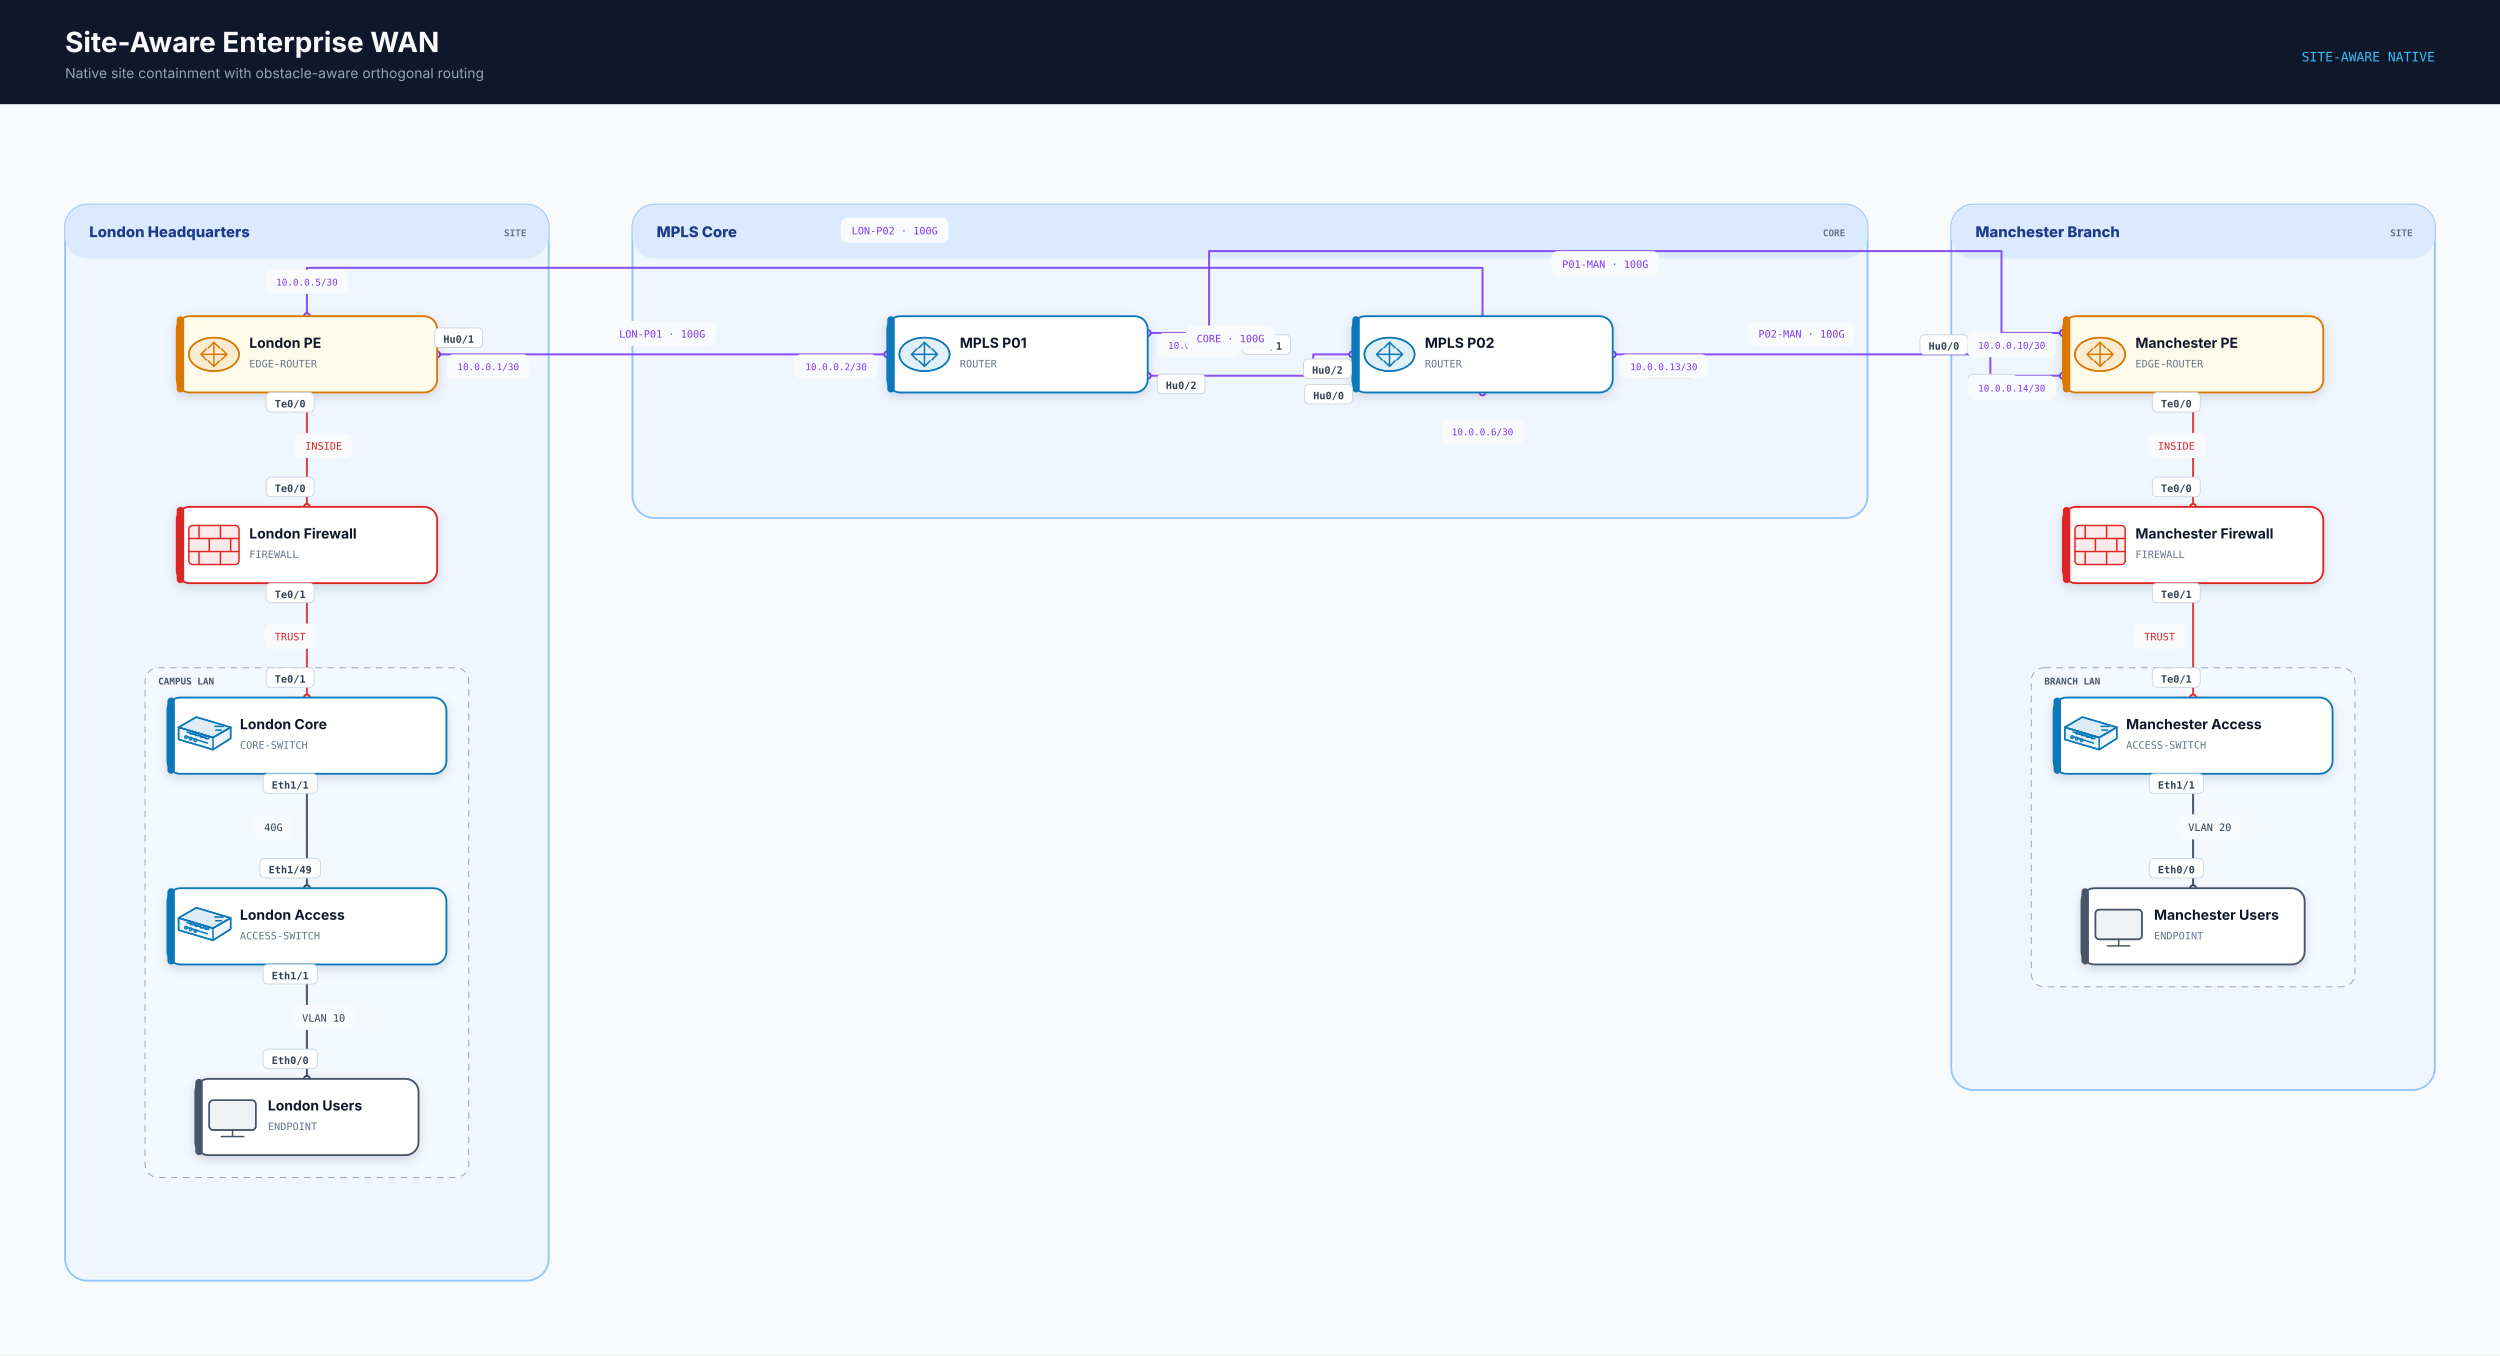
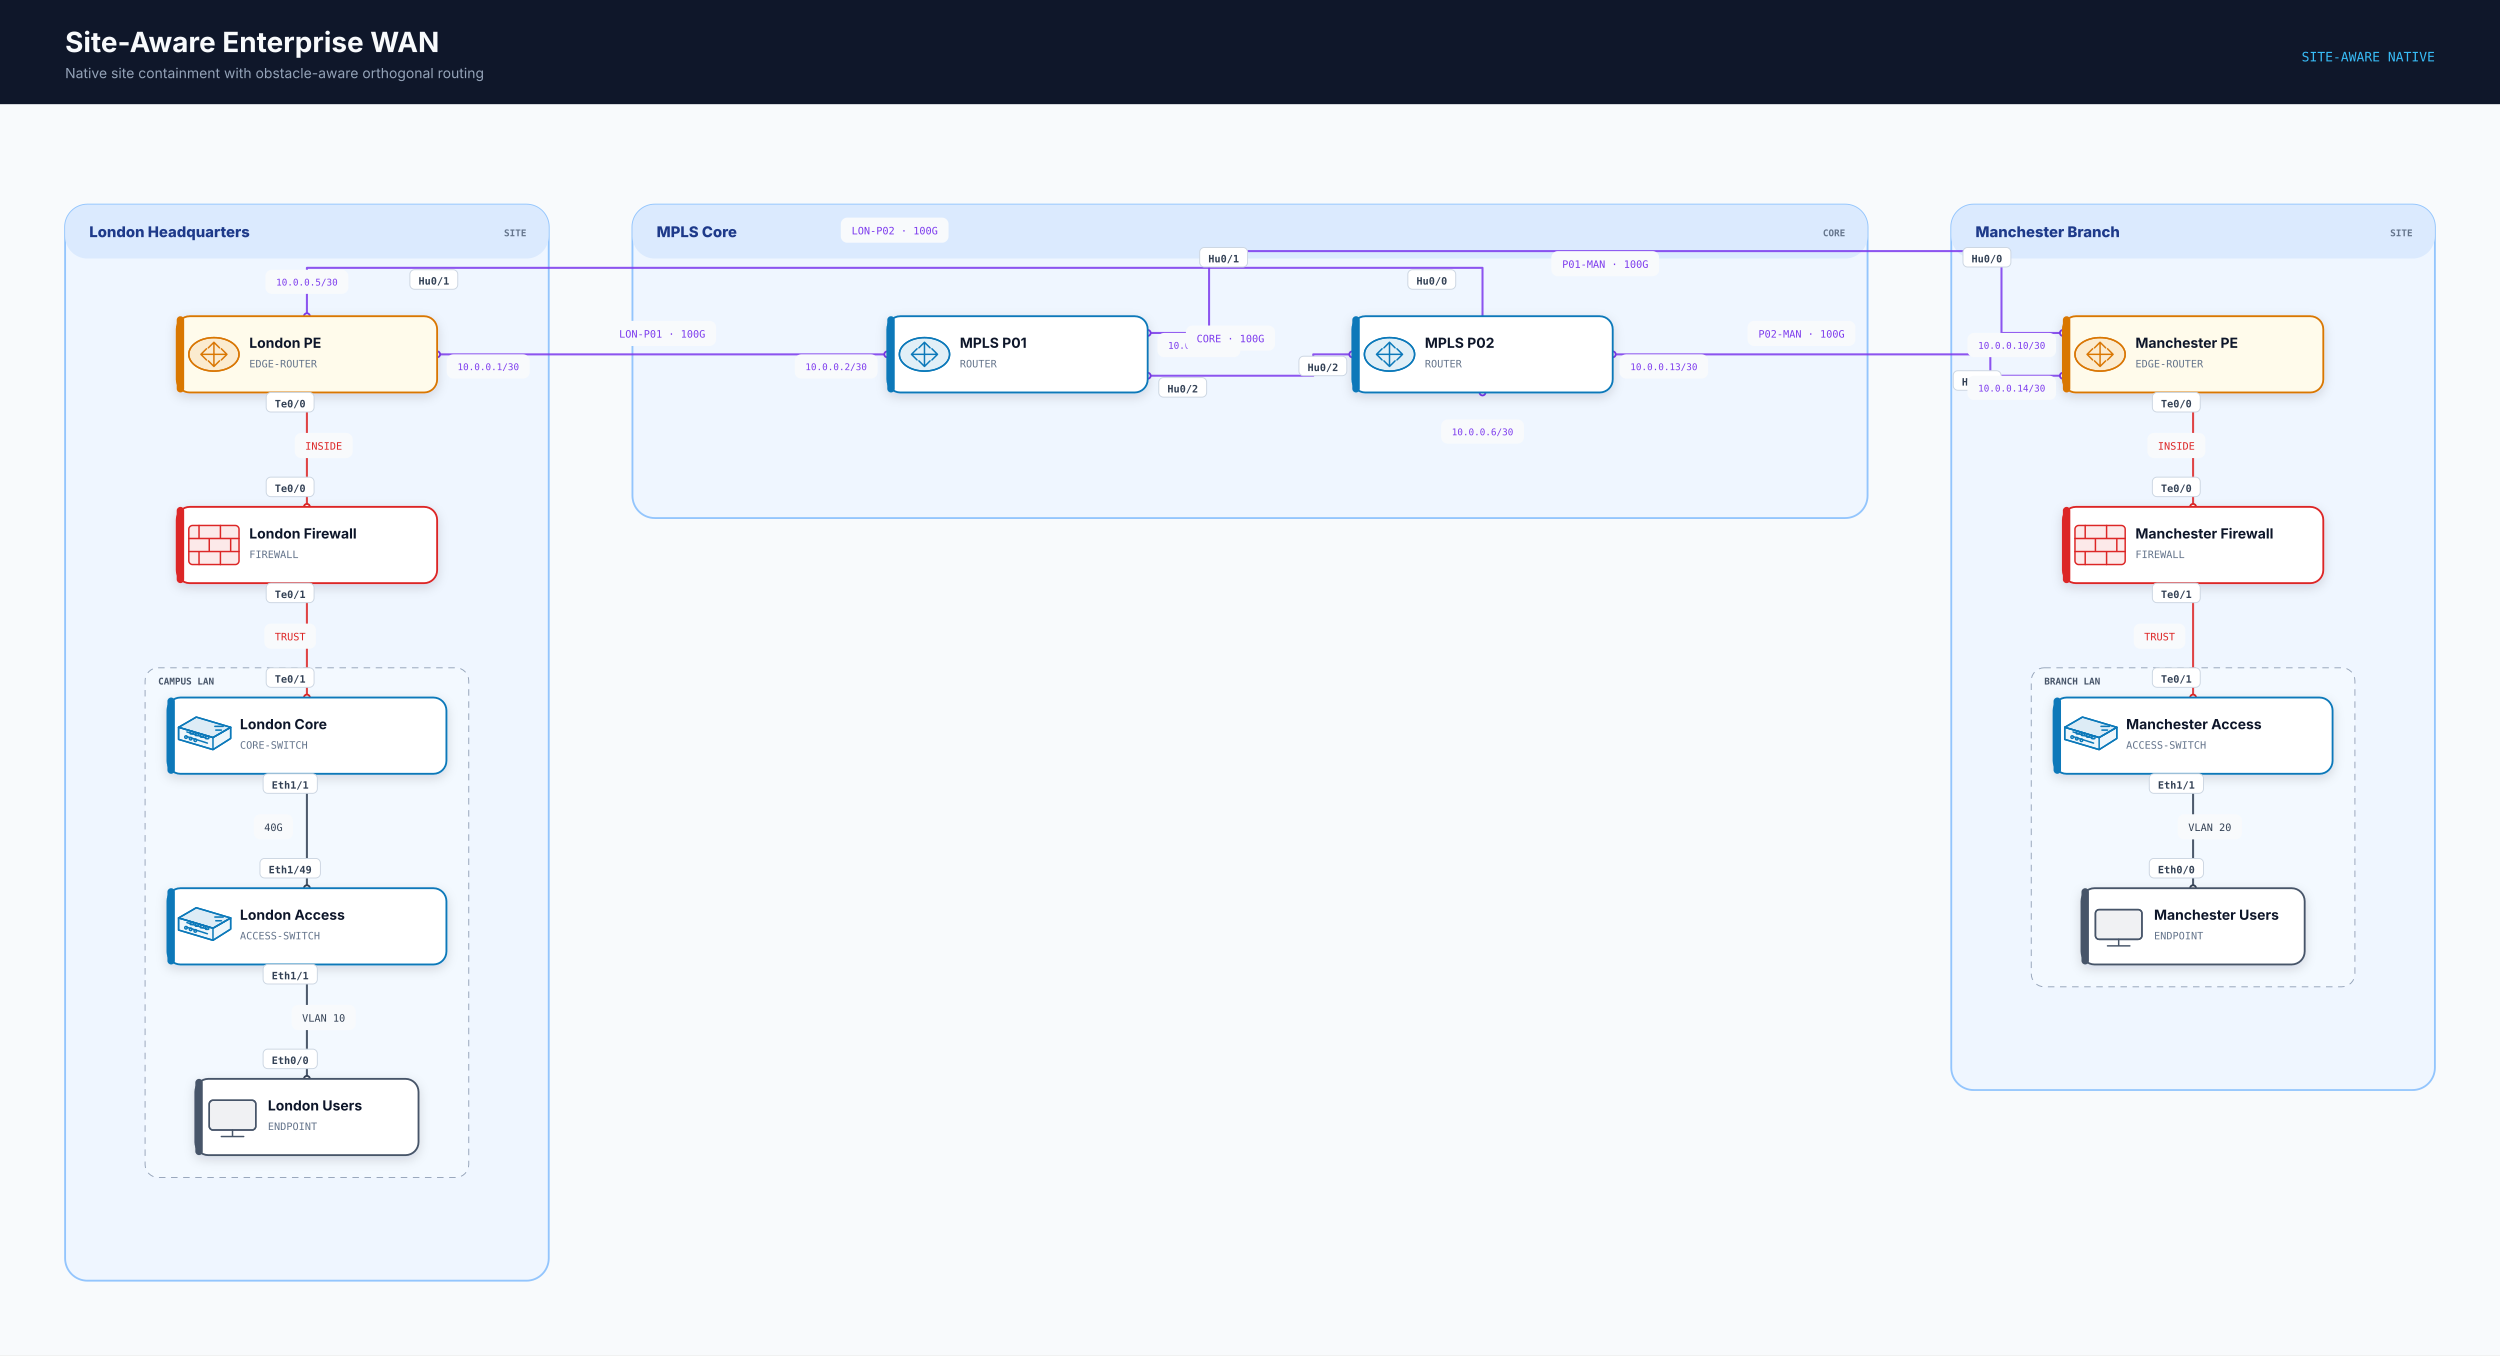
<svg xmlns="http://www.w3.org/2000/svg" class="theme-light" width="2688" height="1457" viewBox="0 0 2688 1457" role="img" shape-rendering="geometricPrecision">
  <defs>
    <filter id="shadow" x="-20%" y="-20%" width="140%" height="150%">
      <feDropShadow dx="0" dy="4" stdDeviation="6" flood-color="#0f172a" flood-opacity=".14" />
    </filter>
  </defs>
  <rect width="100%" height="100%" fill="#f8fafc" />
  <rect x="0" y="0" width="2688" height="112" fill="#0f172a" />
  <text x="70" y="56" fill="#f8fafc" font-family="Inter,Segoe UI,sans-serif" font-size="30" font-weight="700">Site-Aware Enterprise WAN</text>
  <text x="70" y="84" fill="#94a3b8" font-family="Inter,Segoe UI,sans-serif" font-size="15">Native site containment with obstacle-aware orthogonal routing</text>
  <text x="2618" y="66" text-anchor="end" fill="#38bdf8" font-family="ui-monospace,SFMono-Regular,monospace" font-size="14">SITE-AWARE NATIVE</text>
  <g id="site-backgrounds">
    <g id="group-london" class="site site-london" data-netdiag-kind="group">
      <rect x="70.0" y="220.0" width="520.0" height="1157.0" rx="24" fill="#eff6ff" stroke="#93c5fd" stroke-width="2" />
      <rect x="70.0" y="220.0" width="520.0" height="58" rx="24" fill="#dbeafe" />
      <text x="96.0" y="255.0" fill="#1e3a8a" font-family="Inter,Segoe UI,sans-serif" font-size="16" font-weight="800">London Headquarters</text>
      <text x="566.0" y="254.0" text-anchor="end" fill="#64748b" font-family="ui-monospace,SFMono-Regular,monospace" font-size="10" font-weight="700">SITE</text>
    </g>
    <g id="group-mpls-core" class="site site-mpls-core" data-netdiag-kind="group">
      <rect x="680.0" y="220.0" width="1328.0" height="337.0" rx="24" fill="#eff6ff" stroke="#93c5fd" stroke-width="2" />
      <rect x="680.0" y="220.0" width="1328.0" height="58" rx="24" fill="#dbeafe" />
      <text x="706.0" y="255.0" fill="#1e3a8a" font-family="Inter,Segoe UI,sans-serif" font-size="16" font-weight="800">MPLS Core</text>
      <text x="1984.0" y="254.0" text-anchor="end" fill="#64748b" font-family="ui-monospace,SFMono-Regular,monospace" font-size="10" font-weight="700">CORE</text>
    </g>
    <g id="group-manchester" class="site site-manchester" data-netdiag-kind="group">
      <rect x="2098.0" y="220.0" width="520.0" height="952.0" rx="24" fill="#eff6ff" stroke="#93c5fd" stroke-width="2" />
      <rect x="2098.0" y="220.0" width="520.0" height="58" rx="24" fill="#dbeafe" />
      <text x="2124.0" y="255.0" fill="#1e3a8a" font-family="Inter,Segoe UI,sans-serif" font-size="16" font-weight="800">Manchester Branch</text>
      <text x="2594.0" y="254.0" text-anchor="end" fill="#64748b" font-family="ui-monospace,SFMono-Regular,monospace" font-size="10" font-weight="700">SITE</text>
    </g>
    <g id="group-london-lan" class="site-subgroup site-subgroup-london-lan" data-netdiag-kind="group">
      <rect x="156.0" y="718.0" width="348.0" height="548.0" rx="14" fill="#ffffff" fill-opacity=".28" stroke="#94a3b8" stroke-dasharray="7 6" />
      <text x="170.0" y="736.0" fill="#475569" font-family="ui-monospace,SFMono-Regular,monospace" font-size="10" font-weight="750">CAMPUS LAN</text>
    </g>
    <g id="group-manchester-lan" class="site-subgroup site-subgroup-manchester-lan" data-netdiag-kind="group">
      <rect x="2184.0" y="718.0" width="348.0" height="343.0" rx="14" fill="#ffffff" fill-opacity=".28" stroke="#94a3b8" stroke-dasharray="7 6" />
      <text x="2198.0" y="736.0" fill="#475569" font-family="ui-monospace,SFMono-Regular,monospace" font-size="10" font-weight="750">BRANCH LAN</text>
    </g>
  </g>
  <g id="links">
    <g id="link-1" data-netdiag-kind="link">
      <path d="M 470.0 381.0 H 954.0" fill="none" stroke="#7c3aed" stroke-width="2.2" stroke-linecap="round" stroke-linejoin="round" opacity=".86" />
      <circle cx="470.0" cy="381.0" r="3.2" fill="#ffffff" stroke="#7c3aed" stroke-width="2" />
      <circle cx="954.0" cy="381.0" r="3.2" fill="#ffffff" stroke="#7c3aed" stroke-width="2" />
    </g>
    <g id="link-2" data-netdiag-kind="link">
      <path d="M 330.0 340.0 V 288.0 H 1594.0 V 422.0" fill="none" stroke="#7c3aed" stroke-width="2.2" stroke-linecap="round" stroke-linejoin="round" opacity=".86" />
      <circle cx="330.0" cy="340.0" r="3.2" fill="#ffffff" stroke="#7c3aed" stroke-width="2" />
      <circle cx="1594.0" cy="422.0" r="3.2" fill="#ffffff" stroke="#7c3aed" stroke-width="2" />
    </g>
    <g id="link-3" data-netdiag-kind="link">
      <path d="M 1234.0 358.0 H 1300.0 V 270.0 H 2152.0 V 358.0 H 2218.0" fill="none" stroke="#7c3aed" stroke-width="2.2" stroke-linecap="round" stroke-linejoin="round" opacity=".86" />
      <circle cx="1234.0" cy="358.0" r="3.2" fill="#ffffff" stroke="#7c3aed" stroke-width="2" />
      <circle cx="2218.0" cy="358.0" r="3.2" fill="#ffffff" stroke="#7c3aed" stroke-width="2" />
    </g>
    <g id="link-4" data-netdiag-kind="link">
      <path d="M 1734.0 381.0 H 2140.0 V 404.0 H 2218.0" fill="none" stroke="#7c3aed" stroke-width="2.2" stroke-linecap="round" stroke-linejoin="round" opacity=".86" />
      <circle cx="1734.0" cy="381.0" r="3.2" fill="#ffffff" stroke="#7c3aed" stroke-width="2" />
      <circle cx="2218.0" cy="404.0" r="3.2" fill="#ffffff" stroke="#7c3aed" stroke-width="2" />
    </g>
    <g id="link-5" data-netdiag-kind="link">
      <path d="M 1234.0 404.0 H 1412.0 V 381.0 H 1454.0" fill="none" stroke="#7c3aed" stroke-width="2.2" stroke-linecap="round" stroke-linejoin="round" opacity=".86" />
      <circle cx="1234.0" cy="404.0" r="3.2" fill="#ffffff" stroke="#7c3aed" stroke-width="2" />
      <circle cx="1454.0" cy="381.0" r="3.2" fill="#ffffff" stroke="#7c3aed" stroke-width="2" />
    </g>
    <g id="link-6" data-netdiag-kind="link">
      <path d="M 330.0 422.0 V 545.0" fill="none" stroke="#dc2626" stroke-width="2.2" stroke-linecap="round" stroke-linejoin="round" opacity=".86" />
      <circle cx="330.0" cy="422.0" r="3.2" fill="#ffffff" stroke="#dc2626" stroke-width="2" />
      <circle cx="330.0" cy="545.0" r="3.2" fill="#ffffff" stroke="#dc2626" stroke-width="2" />
    </g>
    <g id="link-7" data-netdiag-kind="link">
      <path d="M 330.0 627.0 V 750.0" fill="none" stroke="#dc2626" stroke-width="2.2" stroke-linecap="round" stroke-linejoin="round" opacity=".86" />
      <circle cx="330.0" cy="627.0" r="3.2" fill="#ffffff" stroke="#dc2626" stroke-width="2" />
      <circle cx="330.0" cy="750.0" r="3.2" fill="#ffffff" stroke="#dc2626" stroke-width="2" />
    </g>
    <g id="link-8" data-netdiag-kind="link">
      <path d="M 330.0 832.0 V 955.0" fill="none" stroke="#334155" stroke-width="2.2" stroke-linecap="round" stroke-linejoin="round" opacity=".86" />
      <circle cx="330.0" cy="832.0" r="3.2" fill="#ffffff" stroke="#334155" stroke-width="2" />
      <circle cx="330.0" cy="955.0" r="3.2" fill="#ffffff" stroke="#334155" stroke-width="2" />
    </g>
    <g id="link-9" data-netdiag-kind="link">
      <path d="M 330.0 1037.0 V 1160.0" fill="none" stroke="#334155" stroke-width="2.2" stroke-linecap="round" stroke-linejoin="round" opacity=".86" />
      <circle cx="330.0" cy="1037.0" r="3.2" fill="#ffffff" stroke="#334155" stroke-width="2" />
      <circle cx="330.0" cy="1160.0" r="3.2" fill="#ffffff" stroke="#334155" stroke-width="2" />
    </g>
    <g id="link-10" data-netdiag-kind="link">
      <path d="M 2358.0 422.0 V 545.0" fill="none" stroke="#dc2626" stroke-width="2.2" stroke-linecap="round" stroke-linejoin="round" opacity=".86" />
      <circle cx="2358.0" cy="422.0" r="3.2" fill="#ffffff" stroke="#dc2626" stroke-width="2" />
      <circle cx="2358.0" cy="545.0" r="3.2" fill="#ffffff" stroke="#dc2626" stroke-width="2" />
    </g>
    <g id="link-11" data-netdiag-kind="link">
      <path d="M 2358.0 627.0 V 750.0" fill="none" stroke="#dc2626" stroke-width="2.2" stroke-linecap="round" stroke-linejoin="round" opacity=".86" />
      <circle cx="2358.0" cy="627.0" r="3.2" fill="#ffffff" stroke="#dc2626" stroke-width="2" />
      <circle cx="2358.0" cy="750.0" r="3.2" fill="#ffffff" stroke="#dc2626" stroke-width="2" />
    </g>
    <g id="link-12" data-netdiag-kind="link">
      <path d="M 2358.0 832.0 V 955.0" fill="none" stroke="#334155" stroke-width="2.2" stroke-linecap="round" stroke-linejoin="round" opacity=".86" />
      <circle cx="2358.0" cy="832.0" r="3.2" fill="#ffffff" stroke="#334155" stroke-width="2" />
      <circle cx="2358.0" cy="955.0" r="3.2" fill="#ffffff" stroke="#334155" stroke-width="2" />
    </g>
  </g>
  <g id="nodes">
    <g id="london-access" data-netdiag-kind="node" filter="url(#shadow)">
      <rect x="180.0" y="955.0" width="300.0" height="82.0" rx="14" fill="#ffffff" stroke="#0878b9" stroke-width="2" />
      <rect x="180.0" y="955.0" width="8" height="82.0" rx="4" fill="#0878b9" />
      <g class="device-icon device-icon-access-switch" transform="translate(220.0 996.0)" stroke="#0878b9" fill="none" stroke-width="1.6" stroke-linecap="round" stroke-linejoin="round">
        <path d="M-28 -9 -9 -20 28 -9 9 2Z" fill="#0878b9" fill-opacity=".14" />
        <path d="M-28 -9 9 2 28 -9v12L9 15-28 4Z" fill="#0878b9" fill-opacity=".07" />
        <path d="M-28 -9 -9 -20 28 -9 9 2Z" />
        <path d="M-28 -9v13L9 15 28 3v-12M9 2v13" />
        <path d="M-19 -4 3 3M-19 1 3 8" />
        <rect x="-15.5" y="-4.5" width="3.5" height="2.7" rx=".5" />
        <rect x="-10" y="-2.8" width="3.5" height="2.7" rx=".5" />
        <rect x="-4.5" y="-1.1" width="3.5" height="2.7" rx=".5" />
        <rect x="1" y=".6" width="3.5" height="2.7" rx=".5" />
        <circle cx="-20" cy="1.5" r="1.4" />
        <circle cx="-15" cy="3.2" r="1.4" />
        <circle cx="-10" cy="4.9" r="1.4" />
        <path d="M11 -10h9M12 -6h6" />
      </g>
      <text class="node-title" x="258.0" y="989.0" fill="#0f172a" font-family="Inter,Segoe UI,Arial,sans-serif" font-size="15" font-weight="700">London Access</text>
      <text x="258.0" y="1010.0" fill="#64748b" font-family="ui-monospace,SFMono-Regular,monospace" font-size="11">ACCESS-SWITCH</text>
    </g>
    <g id="london-core" data-netdiag-kind="node" filter="url(#shadow)">
      <rect x="180.0" y="750.0" width="300.0" height="82.0" rx="14" fill="#ffffff" stroke="#0878b9" stroke-width="2" />
      <rect x="180.0" y="750.0" width="8" height="82.0" rx="4" fill="#0878b9" />
      <g class="device-icon device-icon-core-switch" transform="translate(220.0 791.0)" stroke="#0878b9" fill="none" stroke-width="1.6" stroke-linecap="round" stroke-linejoin="round">
        <path d="M-28 -9 -9 -20 28 -9 9 2Z" fill="#0878b9" fill-opacity=".14" />
        <path d="M-28 -9 9 2 28 -9v12L9 15-28 4Z" fill="#0878b9" fill-opacity=".07" />
        <path d="M-28 -9 -9 -20 28 -9 9 2Z" />
        <path d="M-28 -9v13L9 15 28 3v-12M9 2v13" />
        <path d="M-19 -4 3 3M-19 1 3 8" />
        <rect x="-15.5" y="-4.5" width="3.5" height="2.7" rx=".5" />
        <rect x="-10" y="-2.8" width="3.5" height="2.7" rx=".5" />
        <rect x="-4.5" y="-1.1" width="3.5" height="2.7" rx=".5" />
        <rect x="1" y=".6" width="3.5" height="2.7" rx=".5" />
        <circle cx="-20" cy="1.5" r="1.4" />
        <circle cx="-15" cy="3.2" r="1.4" />
        <circle cx="-10" cy="4.9" r="1.4" />
        <path d="M11 -10h9M12 -6h6" />
      </g>
      <text class="node-title" x="258.0" y="784.0" fill="#0f172a" font-family="Inter,Segoe UI,Arial,sans-serif" font-size="15" font-weight="700">London Core</text>
      <text x="258.0" y="805.0" fill="#64748b" font-family="ui-monospace,SFMono-Regular,monospace" font-size="11">CORE-SWITCH</text>
    </g>
    <g id="london-fw" data-netdiag-kind="node" filter="url(#shadow)">
      <rect x="190.0" y="545.0" width="280.0" height="82.0" rx="14" fill="#ffffff" stroke="#dc2626" stroke-width="2" />
      <rect x="190.0" y="545.0" width="8" height="82.0" rx="4" fill="#dc2626" />
      <g class="device-icon device-icon-firewall" transform="translate(230.0 586.0)" stroke="#dc2626" fill="none" stroke-width="1.6" stroke-linecap="round" stroke-linejoin="round">
        <g stroke="#dc2626">
          <rect x="-27" y="-21" width="54" height="42" rx="4" fill="#dc2626" fill-opacity=".10" />
          <path d="M-27-7h54M-27 7h54M-16-21v14M7-21v14M-5-7V7M18-7V7M-16 7v14M7 7v14" />
        </g>
      </g>
      <text class="node-title" x="268.0" y="579.0" fill="#0f172a" font-family="Inter,Segoe UI,Arial,sans-serif" font-size="15" font-weight="700">London Firewall</text>
      <text x="268.0" y="600.0" fill="#64748b" font-family="ui-monospace,SFMono-Regular,monospace" font-size="11">FIREWALL</text>
    </g>
    <g id="london-pe" data-netdiag-kind="node" filter="url(#shadow)">
      <rect x="190.0" y="340.0" width="280.0" height="82.0" rx="14" fill="#fffbeb" stroke="#d97706" stroke-width="2" />
      <rect x="190.0" y="340.0" width="8" height="82.0" rx="4" fill="#d97706" />
      <g class="device-icon device-icon-router" transform="translate(230.0 381.0)" stroke="#d97706" fill="none" stroke-width="1.6" stroke-linecap="round" stroke-linejoin="round">
        <ellipse cx="0" cy="0" rx="27" ry="18" fill="#d97706" fill-opacity=".12" />
        <ellipse cx="0" cy="0" rx="27" ry="18" />
        <path d="M-14 0h28M8-6l6 6-6 6M14 0H-14M-8-6l-6 6 6 6" />
        <path d="M0-13v26M-6-7l6-6 6 6M-6 7l6 6 6-6" />
      </g>
      <text class="node-title" x="268.0" y="374.0" fill="#0f172a" font-family="Inter,Segoe UI,Arial,sans-serif" font-size="15" font-weight="700">London PE</text>
      <text x="268.0" y="395.0" fill="#64748b" font-family="ui-monospace,SFMono-Regular,monospace" font-size="11">EDGE-ROUTER</text>
    </g>
    <g id="london-users" data-netdiag-kind="node" filter="url(#shadow)">
      <rect x="210.0" y="1160.0" width="240.0" height="82.0" rx="14" fill="#ffffff" stroke="#475569" stroke-width="2" />
      <rect x="210.0" y="1160.0" width="8" height="82.0" rx="4" fill="#475569" />
      <g class="device-icon device-icon-users" transform="translate(250.0 1201.0)" stroke="#475569" fill="none" stroke-width="1.6" stroke-linecap="round" stroke-linejoin="round">
        <rect x="-25" y="-18" width="50" height="32" rx="4" fill="#475569" fill-opacity=".08" />
        <rect x="-25" y="-18" width="50" height="32" rx="4" />
        <path d="M-12 21h24M0 14v7" />
      </g>
      <text class="node-title" x="288.0" y="1194.0" fill="#0f172a" font-family="Inter,Segoe UI,Arial,sans-serif" font-size="15" font-weight="700">London Users</text>
      <text x="288.0" y="1215.0" fill="#64748b" font-family="ui-monospace,SFMono-Regular,monospace" font-size="11">ENDPOINT</text>
    </g>
    <g id="manchester-access" data-netdiag-kind="node" filter="url(#shadow)">
      <rect x="2208.0" y="750.0" width="300.0" height="82.0" rx="14" fill="#ffffff" stroke="#0878b9" stroke-width="2" />
      <rect x="2208.0" y="750.0" width="8" height="82.0" rx="4" fill="#0878b9" />
      <g class="device-icon device-icon-access-switch" transform="translate(2248.0 791.0)" stroke="#0878b9" fill="none" stroke-width="1.6" stroke-linecap="round" stroke-linejoin="round">
        <path d="M-28 -9 -9 -20 28 -9 9 2Z" fill="#0878b9" fill-opacity=".14" />
        <path d="M-28 -9 9 2 28 -9v12L9 15-28 4Z" fill="#0878b9" fill-opacity=".07" />
        <path d="M-28 -9 -9 -20 28 -9 9 2Z" />
        <path d="M-28 -9v13L9 15 28 3v-12M9 2v13" />
        <path d="M-19 -4 3 3M-19 1 3 8" />
        <rect x="-15.5" y="-4.5" width="3.5" height="2.7" rx=".5" />
        <rect x="-10" y="-2.8" width="3.5" height="2.7" rx=".5" />
        <rect x="-4.5" y="-1.1" width="3.5" height="2.7" rx=".5" />
        <rect x="1" y=".6" width="3.5" height="2.7" rx=".5" />
        <circle cx="-20" cy="1.5" r="1.4" />
        <circle cx="-15" cy="3.2" r="1.4" />
        <circle cx="-10" cy="4.9" r="1.4" />
        <path d="M11 -10h9M12 -6h6" />
      </g>
      <text class="node-title" x="2286.0" y="784.0" fill="#0f172a" font-family="Inter,Segoe UI,Arial,sans-serif" font-size="15" font-weight="700">Manchester Access</text>
      <text x="2286.0" y="805.0" fill="#64748b" font-family="ui-monospace,SFMono-Regular,monospace" font-size="11">ACCESS-SWITCH</text>
    </g>
    <g id="manchester-fw" data-netdiag-kind="node" filter="url(#shadow)">
      <rect x="2218.0" y="545.0" width="280.0" height="82.0" rx="14" fill="#ffffff" stroke="#dc2626" stroke-width="2" />
      <rect x="2218.0" y="545.0" width="8" height="82.0" rx="4" fill="#dc2626" />
      <g class="device-icon device-icon-firewall" transform="translate(2258.0 586.0)" stroke="#dc2626" fill="none" stroke-width="1.6" stroke-linecap="round" stroke-linejoin="round">
        <g stroke="#dc2626">
          <rect x="-27" y="-21" width="54" height="42" rx="4" fill="#dc2626" fill-opacity=".10" />
          <path d="M-27-7h54M-27 7h54M-16-21v14M7-21v14M-5-7V7M18-7V7M-16 7v14M7 7v14" />
        </g>
      </g>
      <text class="node-title" x="2296.0" y="579.0" fill="#0f172a" font-family="Inter,Segoe UI,Arial,sans-serif" font-size="15" font-weight="700">Manchester Firewall</text>
      <text x="2296.0" y="600.0" fill="#64748b" font-family="ui-monospace,SFMono-Regular,monospace" font-size="11">FIREWALL</text>
    </g>
    <g id="manchester-pe" data-netdiag-kind="node" filter="url(#shadow)">
      <rect x="2218.0" y="340.0" width="280.0" height="82.0" rx="14" fill="#fffbeb" stroke="#d97706" stroke-width="2" />
      <rect x="2218.0" y="340.0" width="8" height="82.0" rx="4" fill="#d97706" />
      <g class="device-icon device-icon-router" transform="translate(2258.0 381.0)" stroke="#d97706" fill="none" stroke-width="1.6" stroke-linecap="round" stroke-linejoin="round">
        <ellipse cx="0" cy="0" rx="27" ry="18" fill="#d97706" fill-opacity=".12" />
        <ellipse cx="0" cy="0" rx="27" ry="18" />
        <path d="M-14 0h28M8-6l6 6-6 6M14 0H-14M-8-6l-6 6 6 6" />
        <path d="M0-13v26M-6-7l6-6 6 6M-6 7l6 6 6-6" />
      </g>
      <text class="node-title" x="2296.0" y="374.0" fill="#0f172a" font-family="Inter,Segoe UI,Arial,sans-serif" font-size="15" font-weight="700">Manchester PE</text>
      <text x="2296.0" y="395.0" fill="#64748b" font-family="ui-monospace,SFMono-Regular,monospace" font-size="11">EDGE-ROUTER</text>
    </g>
    <g id="manchester-users" data-netdiag-kind="node" filter="url(#shadow)">
      <rect x="2238.0" y="955.0" width="240.0" height="82.0" rx="14" fill="#ffffff" stroke="#475569" stroke-width="2" />
      <rect x="2238.0" y="955.0" width="8" height="82.0" rx="4" fill="#475569" />
      <g class="device-icon device-icon-users" transform="translate(2278.0 996.0)" stroke="#475569" fill="none" stroke-width="1.6" stroke-linecap="round" stroke-linejoin="round">
        <rect x="-25" y="-18" width="50" height="32" rx="4" fill="#475569" fill-opacity=".08" />
        <rect x="-25" y="-18" width="50" height="32" rx="4" />
        <path d="M-12 21h24M0 14v7" />
      </g>
      <text class="node-title" x="2316.0" y="989.0" fill="#0f172a" font-family="Inter,Segoe UI,Arial,sans-serif" font-size="15" font-weight="700">Manchester Users</text>
      <text x="2316.0" y="1010.0" fill="#64748b" font-family="ui-monospace,SFMono-Regular,monospace" font-size="11">ENDPOINT</text>
    </g>
    <g id="p-01" data-netdiag-kind="node" filter="url(#shadow)">
      <rect x="954.0" y="340.0" width="280.0" height="82.0" rx="14" fill="#ffffff" stroke="#0878b9" stroke-width="2" />
      <rect x="954.0" y="340.0" width="8" height="82.0" rx="4" fill="#0878b9" />
      <g class="device-icon device-icon-router" transform="translate(994.0 381.0)" stroke="#0878b9" fill="none" stroke-width="1.6" stroke-linecap="round" stroke-linejoin="round">
        <ellipse cx="0" cy="0" rx="27" ry="18" fill="#0878b9" fill-opacity=".12" />
        <ellipse cx="0" cy="0" rx="27" ry="18" />
        <path d="M-14 0h28M8-6l6 6-6 6M14 0H-14M-8-6l-6 6 6 6" />
        <path d="M0-13v26M-6-7l6-6 6 6M-6 7l6 6 6-6" />
      </g>
      <text class="node-title" x="1032.0" y="374.0" fill="#0f172a" font-family="Inter,Segoe UI,Arial,sans-serif" font-size="15" font-weight="700">MPLS P01</text>
      <text x="1032.0" y="395.0" fill="#64748b" font-family="ui-monospace,SFMono-Regular,monospace" font-size="11">ROUTER</text>
    </g>
    <g id="p-02" data-netdiag-kind="node" filter="url(#shadow)">
      <rect x="1454.0" y="340.0" width="280.0" height="82.0" rx="14" fill="#ffffff" stroke="#0878b9" stroke-width="2" />
      <rect x="1454.0" y="340.0" width="8" height="82.0" rx="4" fill="#0878b9" />
      <g class="device-icon device-icon-router" transform="translate(1494.0 381.0)" stroke="#0878b9" fill="none" stroke-width="1.6" stroke-linecap="round" stroke-linejoin="round">
        <ellipse cx="0" cy="0" rx="27" ry="18" fill="#0878b9" fill-opacity=".12" />
        <ellipse cx="0" cy="0" rx="27" ry="18" />
        <path d="M-14 0h28M8-6l6 6-6 6M14 0H-14M-8-6l-6 6 6 6" />
        <path d="M0-13v26M-6-7l6-6 6 6M-6 7l6 6 6-6" />
      </g>
      <text class="node-title" x="1532.0" y="374.0" fill="#0f172a" font-family="Inter,Segoe UI,Arial,sans-serif" font-size="15" font-weight="700">MPLS P02</text>
      <text x="1532.0" y="395.0" fill="#64748b" font-family="ui-monospace,SFMono-Regular,monospace" font-size="11">ROUTER</text>
    </g>
  </g>
  <g id="link-annotations" pointer-events="none">
    <g id="link-annotation-1" class="link-annotation">
      <rect class="interface-label-badge" x="507.1" y="383.0" width="51.5" height="21.0" rx="5.0" fill="#ffffff" stroke="#cbd5e1" stroke-width="1" />
      <text class="interface-label-text" x="532.9" y="399.0" text-anchor="middle" fill="#334155" font-family="ui-monospace,SFMono-Regular,monospace" font-size="11" font-weight="650">Hu0/0</text>
      <rect class="interface-label-badge" x="865.3" y="383.0" width="51.5" height="21.0" rx="5.0" fill="#ffffff" stroke="#cbd5e1" stroke-width="1" />
      <text class="interface-label-text" x="891.1" y="399.0" text-anchor="middle" fill="#334155" font-family="ui-monospace,SFMono-Regular,monospace" font-size="11" font-weight="650">Hu0/0</text>
      <rect class="label-mask" x="482.4" y="383.0" width="85.1" height="22" rx="5" fill="#f8fafc" stroke="#f8fafc" stroke-width="4" />
      <text x="525.0" y="398.0" text-anchor="middle" fill="#7c3aed" font-family="ui-monospace,SFMono-Regular,monospace" font-size="10" font-weight="500">10.0.0.1/30</text>
      <rect class="label-mask" x="856.5" y="383.0" width="85.1" height="22" rx="5" fill="#f8fafc" stroke="#f8fafc" stroke-width="4" />
      <text x="899.0" y="398.0" text-anchor="middle" fill="#7c3aed" font-family="ui-monospace,SFMono-Regular,monospace" font-size="10" font-weight="500">10.0.0.2/30</text>
      <rect class="label-mask" x="656.0" y="347.0" width="111.9" height="23" rx="5" fill="#f8fafc" stroke="#f8fafc" stroke-width="4" />
      <text x="712.0" y="363.0" text-anchor="middle" fill="#7c3aed" font-family="ui-monospace,SFMono-Regular,monospace" font-size="11" font-weight="500">LON-P01 · 100G</text>
    </g>
    <g id="link-annotation-2" class="link-annotation">
-       <rect class="interface-label-badge" x="467.4" y="352.6" width="51.5" height="21.0" rx="5.0" fill="#ffffff" stroke="#cbd5e1" stroke-width="1" />
-       <text class="interface-label-text" x="493.2" y="368.6" text-anchor="middle" fill="#334155" font-family="ui-monospace,SFMono-Regular,monospace" font-size="11" font-weight="650">Hu0/1</text>
-       <rect class="interface-label-badge" x="1402.7" y="413.3" width="51.5" height="21.0" rx="5.0" fill="#ffffff" stroke="#cbd5e1" stroke-width="1" />
-       <text class="interface-label-text" x="1428.5" y="429.3" text-anchor="middle" fill="#334155" font-family="ui-monospace,SFMono-Regular,monospace" font-size="11" font-weight="650">Hu0/0</text>
+       <rect class="interface-label-badge" x="440.7" y="290.0" width="51.5" height="21.0" rx="5.0" fill="#ffffff" stroke="#cbd5e1" stroke-width="1" />
+       <text class="interface-label-text" x="466.5" y="306.0" text-anchor="middle" fill="#334155" font-family="ui-monospace,SFMono-Regular,monospace" font-size="11" font-weight="650">Hu0/1</text>
+       <rect class="interface-label-badge" x="1513.7" y="290.0" width="51.5" height="21.0" rx="5.0" fill="#ffffff" stroke="#cbd5e1" stroke-width="1" />
+       <text class="interface-label-text" x="1539.5" y="306.0" text-anchor="middle" fill="#334155" font-family="ui-monospace,SFMono-Regular,monospace" font-size="11" font-weight="650">Hu0/0</text>
      <rect class="label-mask" x="287.4" y="292.0" width="85.1" height="22" rx="5" fill="#f8fafc" stroke="#f8fafc" stroke-width="4" />
      <text x="330.0" y="307.0" text-anchor="middle" fill="#7c3aed" font-family="ui-monospace,SFMono-Regular,monospace" font-size="10" font-weight="500">10.0.0.5/30</text>
      <rect class="label-mask" x="1551.5" y="453.0" width="85.1" height="22" rx="5" fill="#f8fafc" stroke="#f8fafc" stroke-width="4" />
      <text x="1594.0" y="468.0" text-anchor="middle" fill="#7c3aed" font-family="ui-monospace,SFMono-Regular,monospace" font-size="10" font-weight="500">10.0.0.6/30</text>
      <rect class="label-mask" x="906.0" y="236.0" width="111.9" height="23" rx="5" fill="#f8fafc" stroke="#f8fafc" stroke-width="4" />
      <text x="962.0" y="252.0" text-anchor="middle" fill="#7c3aed" font-family="ui-monospace,SFMono-Regular,monospace" font-size="11" font-weight="500">LON-P02 · 100G</text>
    </g>
    <g id="link-annotation-3" class="link-annotation">
-       <rect class="interface-label-badge" x="1336.1" y="360.0" width="51.5" height="21.0" rx="5.0" fill="#ffffff" stroke="#cbd5e1" stroke-width="1" />
-       <text class="interface-label-text" x="1361.9" y="376.0" text-anchor="middle" fill="#334155" font-family="ui-monospace,SFMono-Regular,monospace" font-size="11" font-weight="650">Hu0/1</text>
-       <rect class="interface-label-badge" x="2064.3" y="360.0" width="51.5" height="21.0" rx="5.0" fill="#ffffff" stroke="#cbd5e1" stroke-width="1" />
-       <text class="interface-label-text" x="2090.1" y="376.0" text-anchor="middle" fill="#334155" font-family="ui-monospace,SFMono-Regular,monospace" font-size="11" font-weight="650">Hu0/0</text>
+       <rect class="interface-label-badge" x="1289.9" y="266.1" width="51.5" height="21.0" rx="5.0" fill="#ffffff" stroke="#cbd5e1" stroke-width="1" />
+       <text class="interface-label-text" x="1315.7" y="282.1" text-anchor="middle" fill="#334155" font-family="ui-monospace,SFMono-Regular,monospace" font-size="11" font-weight="650">Hu0/1</text>
+       <rect class="interface-label-badge" x="2110.6" y="266.1" width="51.5" height="21.0" rx="5.0" fill="#ffffff" stroke="#cbd5e1" stroke-width="1" />
+       <text class="interface-label-text" x="2136.3" y="282.1" text-anchor="middle" fill="#334155" font-family="ui-monospace,SFMono-Regular,monospace" font-size="11" font-weight="650">Hu0/0</text>
      <rect class="label-mask" x="1246.5" y="360.0" width="85.1" height="22" rx="5" fill="#f8fafc" stroke="#f8fafc" stroke-width="4" />
      <text x="1289.0" y="375.0" text-anchor="middle" fill="#7c3aed" font-family="ui-monospace,SFMono-Regular,monospace" font-size="10" font-weight="500">10.0.0.9/30</text>
      <rect class="label-mask" x="2117.4" y="360.0" width="91.2" height="22" rx="5" fill="#f8fafc" stroke="#f8fafc" stroke-width="4" />
      <text x="2163.0" y="375.0" text-anchor="middle" fill="#7c3aed" font-family="ui-monospace,SFMono-Regular,monospace" font-size="10" font-weight="500">10.0.0.10/30</text>
      <rect class="label-mask" x="1670.0" y="272.0" width="111.9" height="23" rx="5" fill="#f8fafc" stroke="#f8fafc" stroke-width="4" />
      <text x="1726.0" y="288.0" text-anchor="middle" fill="#7c3aed" font-family="ui-monospace,SFMono-Regular,monospace" font-size="11" font-weight="500">P01-MAN · 100G</text>
    </g>
    <g id="link-annotation-4" class="link-annotation">
-       <rect class="interface-label-badge" x="1770.3" y="386.0" width="51.5" height="21.0" rx="5.0" fill="#ffffff" stroke="#cbd5e1" stroke-width="1" />
-       <text class="interface-label-text" x="1796.1" y="402.0" text-anchor="middle" fill="#334155" font-family="ui-monospace,SFMono-Regular,monospace" font-size="11" font-weight="650">Hu0/1</text>
-       <rect class="interface-label-badge" x="2116.4" y="402.4" width="51.5" height="21.0" rx="5.0" fill="#ffffff" stroke="#cbd5e1" stroke-width="1" />
-       <text class="interface-label-text" x="2142.1" y="418.4" text-anchor="middle" fill="#334155" font-family="ui-monospace,SFMono-Regular,monospace" font-size="11" font-weight="650">Hu0/1</text>
+       <rect class="interface-label-badge" x="1774.1" y="383.0" width="51.5" height="21.0" rx="5.0" fill="#ffffff" stroke="#cbd5e1" stroke-width="1" />
+       <text class="interface-label-text" x="1799.9" y="399.0" text-anchor="middle" fill="#334155" font-family="ui-monospace,SFMono-Regular,monospace" font-size="11" font-weight="650">Hu0/1</text>
+       <rect class="interface-label-badge" x="2100.1" y="398.6" width="51.5" height="21.0" rx="5.0" fill="#ffffff" stroke="#cbd5e1" stroke-width="1" />
+       <text class="interface-label-text" x="2125.9" y="414.6" text-anchor="middle" fill="#334155" font-family="ui-monospace,SFMono-Regular,monospace" font-size="11" font-weight="650">Hu0/1</text>
      <rect class="label-mask" x="1743.4" y="383.0" width="91.2" height="22" rx="5" fill="#f8fafc" stroke="#f8fafc" stroke-width="4" />
      <text x="1789.0" y="398.0" text-anchor="middle" fill="#7c3aed" font-family="ui-monospace,SFMono-Regular,monospace" font-size="10" font-weight="500">10.0.0.13/30</text>
      <rect class="label-mask" x="2117.4" y="406.0" width="91.2" height="22" rx="5" fill="#f8fafc" stroke="#f8fafc" stroke-width="4" />
      <text x="2163.0" y="421.0" text-anchor="middle" fill="#7c3aed" font-family="ui-monospace,SFMono-Regular,monospace" font-size="10" font-weight="500">10.0.0.14/30</text>
      <rect class="label-mask" x="1881.0" y="347.0" width="111.9" height="23" rx="5" fill="#f8fafc" stroke="#f8fafc" stroke-width="4" />
      <text x="1937.0" y="363.0" text-anchor="middle" fill="#7c3aed" font-family="ui-monospace,SFMono-Regular,monospace" font-size="11" font-weight="500">P02-MAN · 100G</text>
    </g>
    <g id="link-annotation-5" class="link-annotation">
-       <rect class="interface-label-badge" x="1244.2" y="402.3" width="51.5" height="21.0" rx="5.0" fill="#ffffff" stroke="#cbd5e1" stroke-width="1" />
-       <text class="interface-label-text" x="1270.0" y="418.3" text-anchor="middle" fill="#334155" font-family="ui-monospace,SFMono-Regular,monospace" font-size="11" font-weight="650">Hu0/2</text>
-       <rect class="interface-label-badge" x="1401.5" y="385.9" width="51.5" height="21.0" rx="5.0" fill="#ffffff" stroke="#cbd5e1" stroke-width="1" />
-       <text class="interface-label-text" x="1427.3" y="401.9" text-anchor="middle" fill="#334155" font-family="ui-monospace,SFMono-Regular,monospace" font-size="11" font-weight="650">Hu0/2</text>
+       <rect class="interface-label-badge" x="1245.9" y="406.0" width="51.5" height="21.0" rx="5.0" fill="#ffffff" stroke="#cbd5e1" stroke-width="1" />
+       <text class="interface-label-text" x="1271.7" y="422.0" text-anchor="middle" fill="#334155" font-family="ui-monospace,SFMono-Regular,monospace" font-size="11" font-weight="650">Hu0/2</text>
+       <rect class="interface-label-badge" x="1396.6" y="383.0" width="51.5" height="21.0" rx="5.0" fill="#ffffff" stroke="#cbd5e1" stroke-width="1" />
+       <text class="interface-label-text" x="1422.4" y="399.0" text-anchor="middle" fill="#334155" font-family="ui-monospace,SFMono-Regular,monospace" font-size="11" font-weight="650">Hu0/2</text>
      <rect class="label-mask" x="1277.1" y="352.0" width="91.8" height="23" rx="5" fill="#f8fafc" stroke="#f8fafc" stroke-width="4" />
      <text x="1323.0" y="368.0" text-anchor="middle" fill="#7c3aed" font-family="ui-monospace,SFMono-Regular,monospace" font-size="11" font-weight="500">CORE · 100G</text>
    </g>
    <g id="link-annotation-6" class="link-annotation">
      <rect class="interface-label-badge" x="286.2" y="422.0" width="51.5" height="21.0" rx="5.0" fill="#ffffff" stroke="#cbd5e1" stroke-width="1" />
      <text class="interface-label-text" x="312.0" y="438.0" text-anchor="middle" fill="#334155" font-family="ui-monospace,SFMono-Regular,monospace" font-size="11" font-weight="650">Te0/0</text>
      <rect class="interface-label-badge" x="286.2" y="513.0" width="51.5" height="21.0" rx="5.0" fill="#ffffff" stroke="#cbd5e1" stroke-width="1" />
      <text class="interface-label-text" x="312.0" y="529.0" text-anchor="middle" fill="#334155" font-family="ui-monospace,SFMono-Regular,monospace" font-size="11" font-weight="650">Te0/0</text>
      <rect class="label-mask" x="318.9" y="467.5" width="58.3" height="23" rx="5" fill="#f8fafc" stroke="#f8fafc" stroke-width="4" />
      <text x="348.0" y="483.5" text-anchor="middle" fill="#dc2626" font-family="ui-monospace,SFMono-Regular,monospace" font-size="11" font-weight="500">INSIDE</text>
    </g>
    <g id="link-annotation-7" class="link-annotation">
      <rect class="interface-label-badge" x="286.2" y="627.0" width="51.5" height="21.0" rx="5.0" fill="#ffffff" stroke="#cbd5e1" stroke-width="1" />
      <text class="interface-label-text" x="312.0" y="643.0" text-anchor="middle" fill="#334155" font-family="ui-monospace,SFMono-Regular,monospace" font-size="11" font-weight="650">Te0/1</text>
      <rect class="interface-label-badge" x="286.2" y="718.0" width="51.5" height="21.0" rx="5.0" fill="#ffffff" stroke="#cbd5e1" stroke-width="1" />
      <text class="interface-label-text" x="312.0" y="734.0" text-anchor="middle" fill="#334155" font-family="ui-monospace,SFMono-Regular,monospace" font-size="11" font-weight="650">Te0/1</text>
      <rect class="label-mask" x="286.2" y="672.5" width="51.5" height="23" rx="5" fill="#f8fafc" stroke="#f8fafc" stroke-width="4" />
      <text x="312.0" y="688.5" text-anchor="middle" fill="#dc2626" font-family="ui-monospace,SFMono-Regular,monospace" font-size="11" font-weight="500">TRUST</text>
    </g>
    <g id="link-annotation-8" class="link-annotation">
      <rect class="interface-label-badge" x="282.9" y="832.0" width="58.3" height="21.0" rx="5.0" fill="#ffffff" stroke="#cbd5e1" stroke-width="1" />
      <text class="interface-label-text" x="312.0" y="848.0" text-anchor="middle" fill="#334155" font-family="ui-monospace,SFMono-Regular,monospace" font-size="11" font-weight="650">Eth1/1</text>
      <rect class="interface-label-badge" x="279.5" y="923.0" width="65.0" height="21.0" rx="5.0" fill="#ffffff" stroke="#cbd5e1" stroke-width="1" />
      <text class="interface-label-text" x="312.0" y="939.0" text-anchor="middle" fill="#334155" font-family="ui-monospace,SFMono-Regular,monospace" font-size="11" font-weight="650">Eth1/49</text>
      <rect class="label-mask" x="274.9" y="877.5" width="38.1" height="23" rx="5" fill="#f8fafc" stroke="#f8fafc" stroke-width="4" />
      <text x="294.0" y="893.5" text-anchor="middle" fill="#334155" font-family="ui-monospace,SFMono-Regular,monospace" font-size="11" font-weight="500">40G</text>
    </g>
    <g id="link-annotation-9" class="link-annotation">
      <rect class="interface-label-badge" x="282.9" y="1037.0" width="58.3" height="21.0" rx="5.0" fill="#ffffff" stroke="#cbd5e1" stroke-width="1" />
      <text class="interface-label-text" x="312.0" y="1053.0" text-anchor="middle" fill="#334155" font-family="ui-monospace,SFMono-Regular,monospace" font-size="11" font-weight="650">Eth1/1</text>
      <rect class="interface-label-badge" x="282.9" y="1128.0" width="58.3" height="21.0" rx="5.0" fill="#ffffff" stroke="#cbd5e1" stroke-width="1" />
      <text class="interface-label-text" x="312.0" y="1144.0" text-anchor="middle" fill="#334155" font-family="ui-monospace,SFMono-Regular,monospace" font-size="11" font-weight="650">Eth0/0</text>
      <rect class="label-mask" x="315.5" y="1082.5" width="65.0" height="23" rx="5" fill="#f8fafc" stroke="#f8fafc" stroke-width="4" />
      <text x="348.0" y="1098.5" text-anchor="middle" fill="#334155" font-family="ui-monospace,SFMono-Regular,monospace" font-size="11" font-weight="500">VLAN 10</text>
    </g>
    <g id="link-annotation-10" class="link-annotation">
      <rect class="interface-label-badge" x="2314.2" y="422.0" width="51.5" height="21.0" rx="5.0" fill="#ffffff" stroke="#cbd5e1" stroke-width="1" />
      <text class="interface-label-text" x="2340.0" y="438.0" text-anchor="middle" fill="#334155" font-family="ui-monospace,SFMono-Regular,monospace" font-size="11" font-weight="650">Te0/0</text>
      <rect class="interface-label-badge" x="2314.2" y="513.0" width="51.5" height="21.0" rx="5.0" fill="#ffffff" stroke="#cbd5e1" stroke-width="1" />
      <text class="interface-label-text" x="2340.0" y="529.0" text-anchor="middle" fill="#334155" font-family="ui-monospace,SFMono-Regular,monospace" font-size="11" font-weight="650">Te0/0</text>
      <rect class="label-mask" x="2310.9" y="467.5" width="58.3" height="23" rx="5" fill="#f8fafc" stroke="#f8fafc" stroke-width="4" />
      <text x="2340.0" y="483.5" text-anchor="middle" fill="#dc2626" font-family="ui-monospace,SFMono-Regular,monospace" font-size="11" font-weight="500">INSIDE</text>
    </g>
    <g id="link-annotation-11" class="link-annotation">
      <rect class="interface-label-badge" x="2314.2" y="627.0" width="51.5" height="21.0" rx="5.0" fill="#ffffff" stroke="#cbd5e1" stroke-width="1" />
      <text class="interface-label-text" x="2340.0" y="643.0" text-anchor="middle" fill="#334155" font-family="ui-monospace,SFMono-Regular,monospace" font-size="11" font-weight="650">Te0/1</text>
      <rect class="interface-label-badge" x="2314.2" y="718.0" width="51.5" height="21.0" rx="5.0" fill="#ffffff" stroke="#cbd5e1" stroke-width="1" />
      <text class="interface-label-text" x="2340.0" y="734.0" text-anchor="middle" fill="#334155" font-family="ui-monospace,SFMono-Regular,monospace" font-size="11" font-weight="650">Te0/1</text>
      <rect class="label-mask" x="2296.2" y="672.5" width="51.5" height="23" rx="5" fill="#f8fafc" stroke="#f8fafc" stroke-width="4" />
      <text x="2322.0" y="688.5" text-anchor="middle" fill="#dc2626" font-family="ui-monospace,SFMono-Regular,monospace" font-size="11" font-weight="500">TRUST</text>
    </g>
    <g id="link-annotation-12" class="link-annotation">
      <rect class="interface-label-badge" x="2310.9" y="832.0" width="58.3" height="21.0" rx="5.0" fill="#ffffff" stroke="#cbd5e1" stroke-width="1" />
      <text class="interface-label-text" x="2340.0" y="848.0" text-anchor="middle" fill="#334155" font-family="ui-monospace,SFMono-Regular,monospace" font-size="11" font-weight="650">Eth1/1</text>
      <rect class="interface-label-badge" x="2310.9" y="923.0" width="58.3" height="21.0" rx="5.0" fill="#ffffff" stroke="#cbd5e1" stroke-width="1" />
      <text class="interface-label-text" x="2340.0" y="939.0" text-anchor="middle" fill="#334155" font-family="ui-monospace,SFMono-Regular,monospace" font-size="11" font-weight="650">Eth0/0</text>
      <rect class="label-mask" x="2343.5" y="877.5" width="65.0" height="23" rx="5" fill="#f8fafc" stroke="#f8fafc" stroke-width="4" />
      <text x="2376.0" y="893.5" text-anchor="middle" fill="#334155" font-family="ui-monospace,SFMono-Regular,monospace" font-size="11" font-weight="500">VLAN 20</text>
    </g>
  </g>
</svg>
